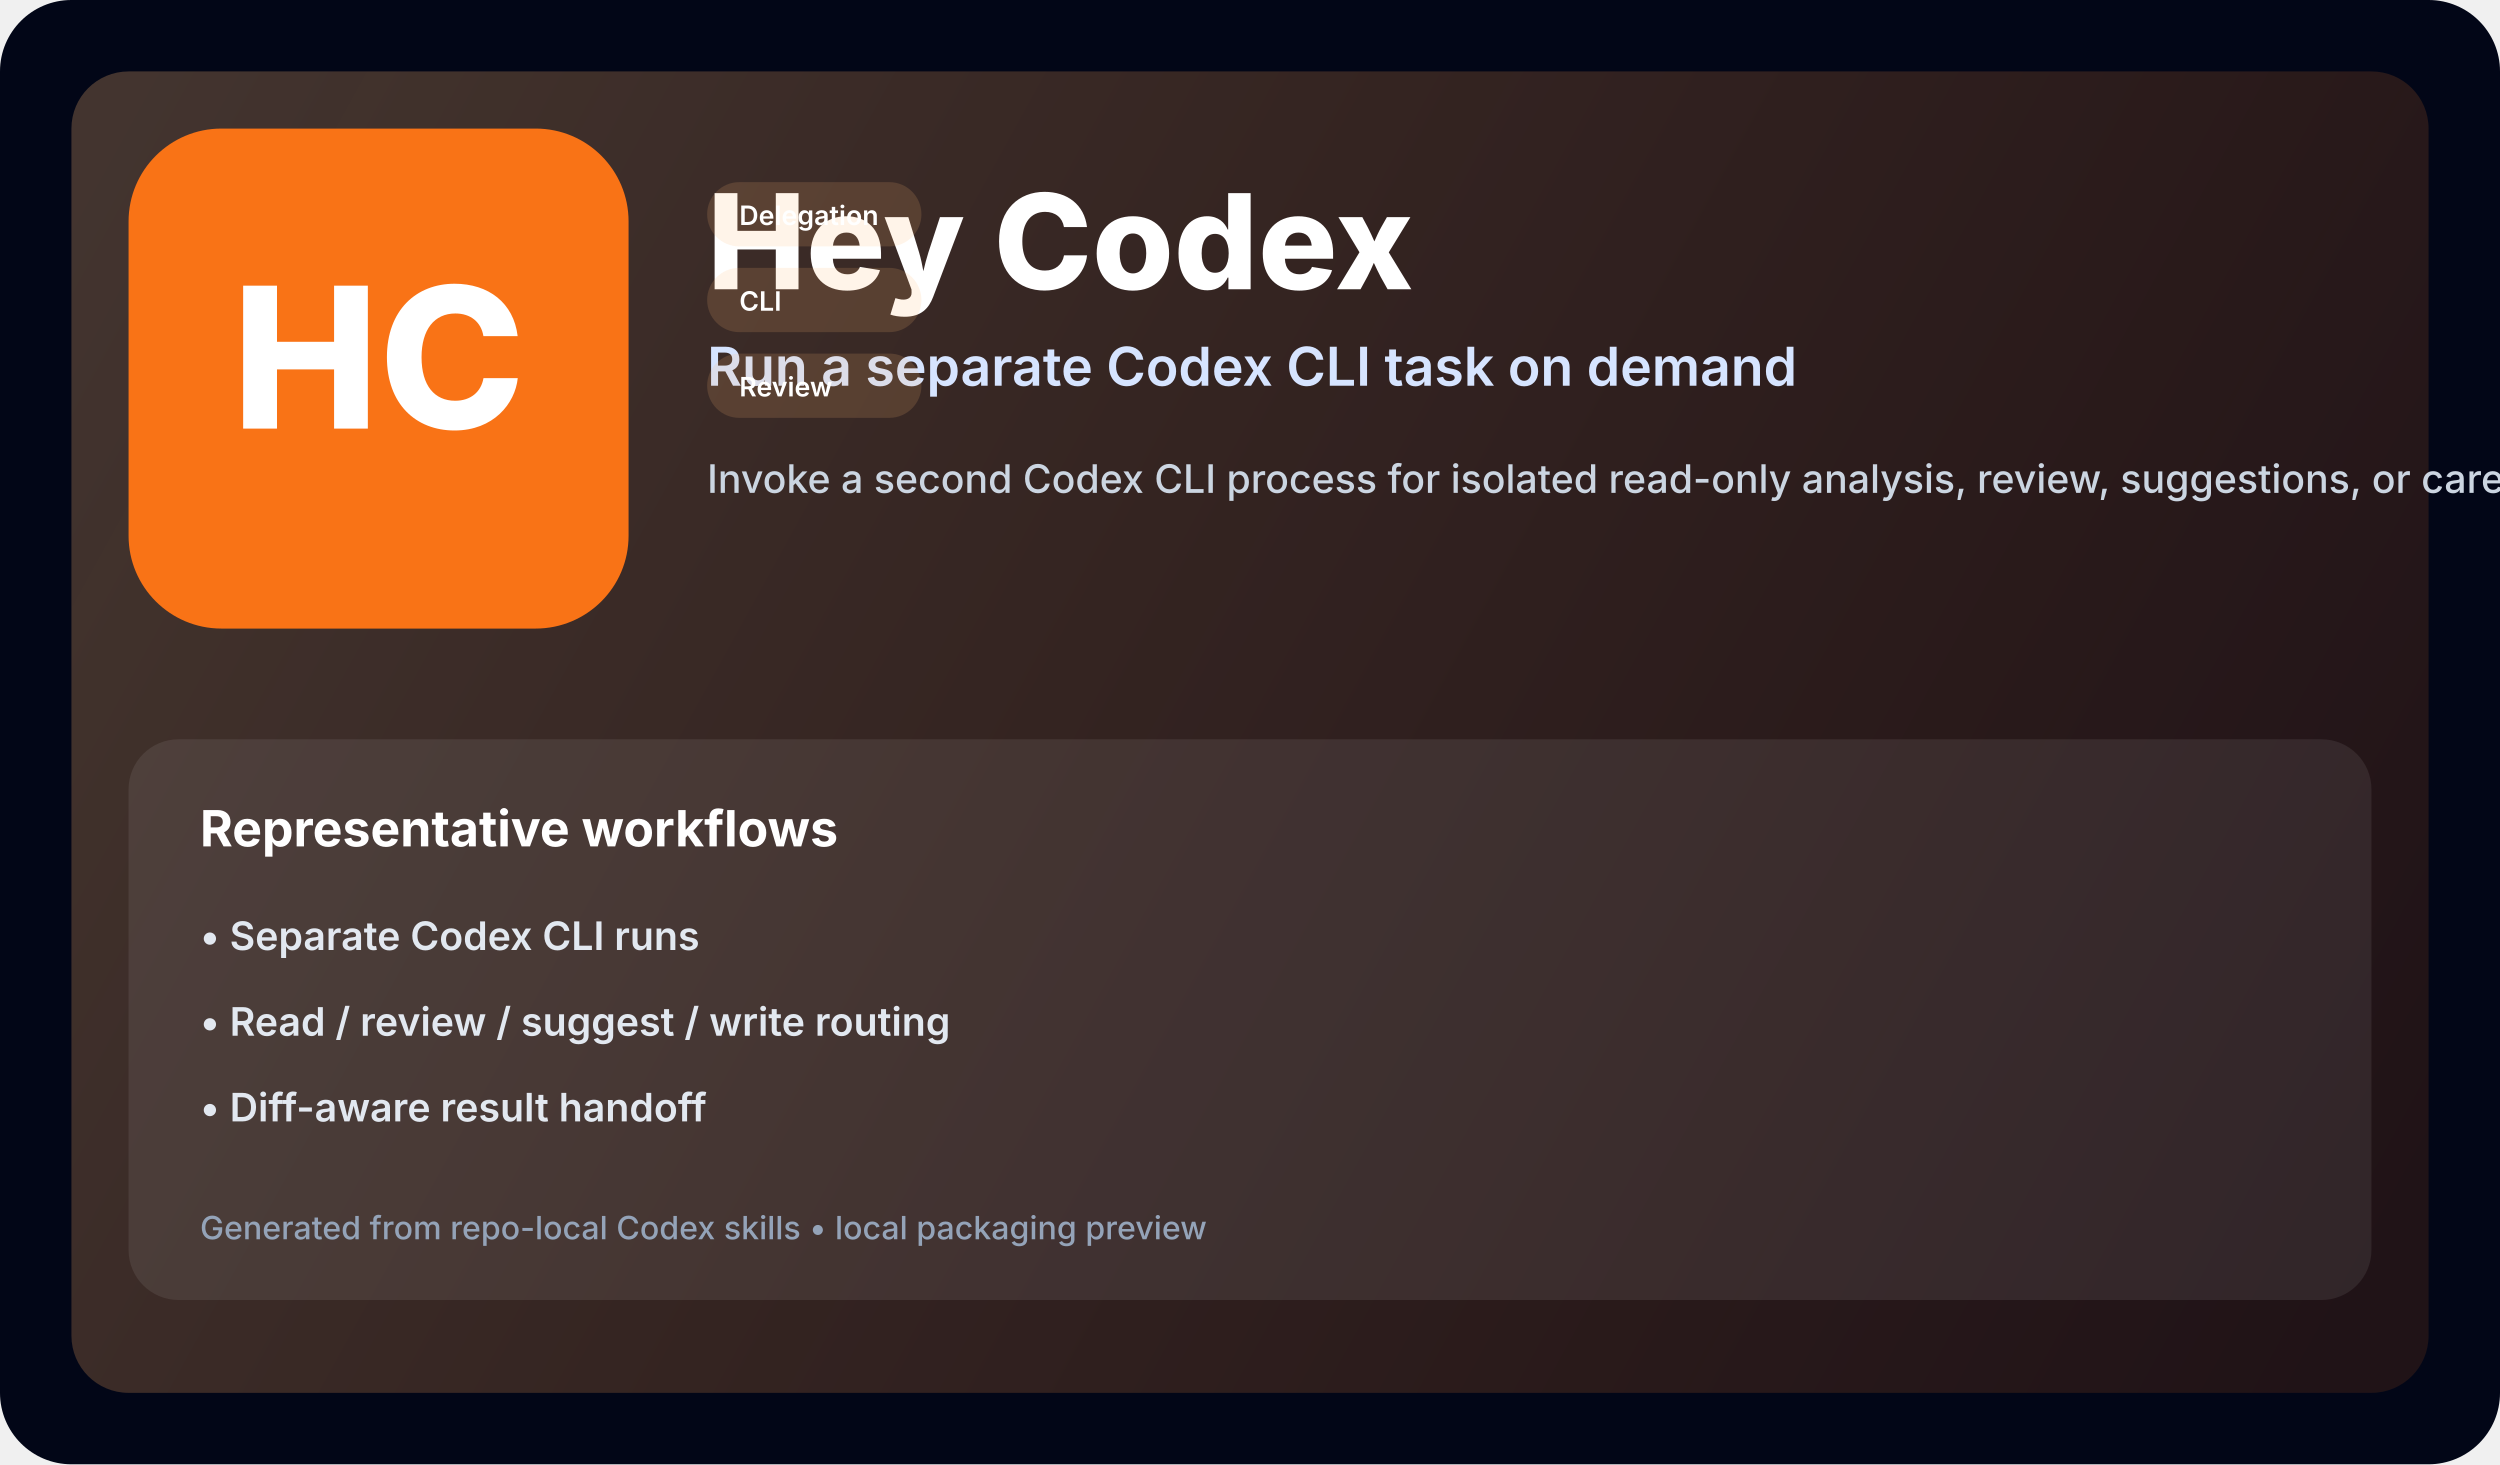
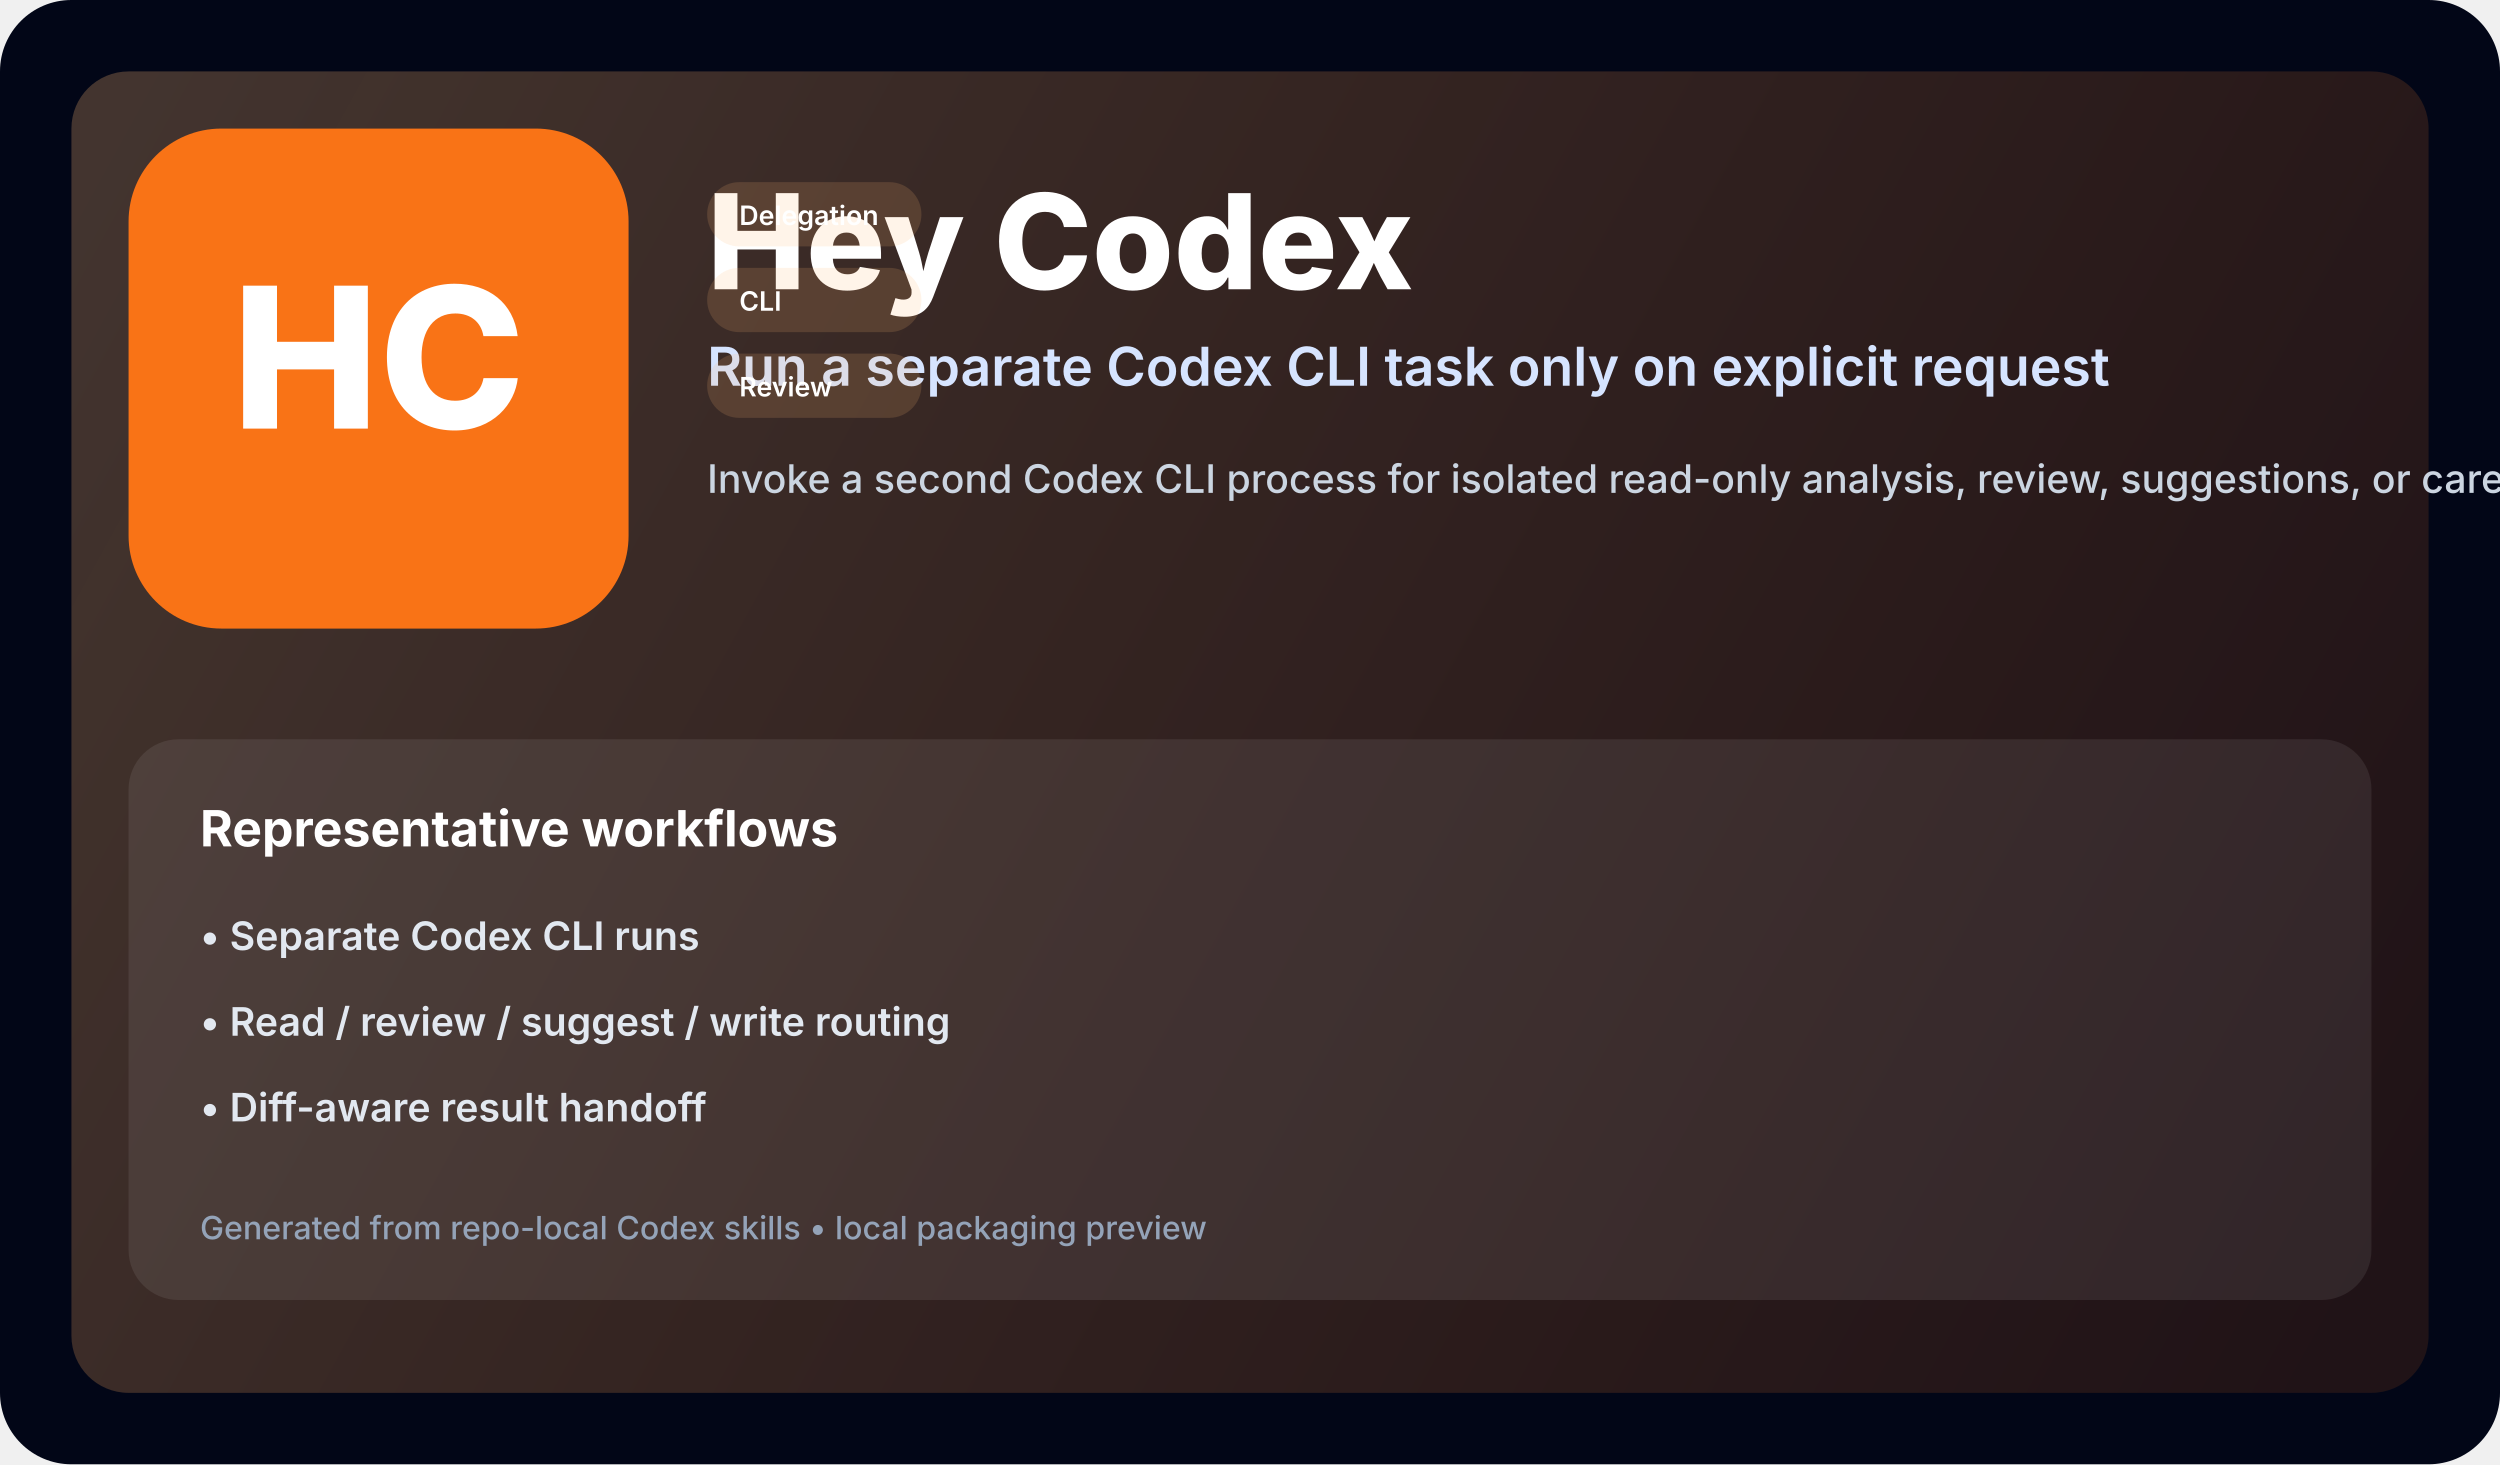
<svg xmlns="http://www.w3.org/2000/svg" width="1400" height="820" viewBox="0 0 1400 820" fill="none">
  <defs>
    <linearGradient id="panel" x1="64" y1="64" x2="1320" y2="756" gradientUnits="userSpaceOnUse">
      <stop stop-color="#FDBA74" stop-opacity="0.26" />
      <stop offset="1" stop-color="#F97316" stop-opacity="0.12" />
    </linearGradient>
  </defs>
  <rect width="1400" height="820" rx="40" fill="#020617" />
  <rect x="40" y="40" width="1320" height="740" rx="32" fill="url(#panel)" />
  <rect x="72" y="72" width="280" height="280" rx="52" fill="#F97316" />
  <text x="212" y="240" text-anchor="middle" font-family="Inter, SF Pro Display, Arial, sans-serif" font-size="110" font-weight="800" fill="white">HC</text>
  <text x="396" y="162" font-family="Inter, SF Pro Display, Arial, sans-serif" font-size="74" font-weight="800" fill="white">Hey Codex</text>
-   <text x="396" y="216" font-family="Inter, SF Pro Display, Arial, sans-serif" font-size="30" font-weight="600" fill="#D6E4FF">Run a separate Codex CLI task on demand</text>
-   <text x="396" y="276" font-family="Inter, SF Pro Display, Arial, sans-serif" font-size="22" font-weight="500" fill="#CBD5E1">Invoke a second Codex CLI process for isolated read-only analysis, review, suggestions, or carefully scoped full-auto runs when the user explicitly asks.</text>
+   <text x="396" y="216" font-family="Inter, SF Pro Display, Arial, sans-serif" font-size="30" font-weight="600" fill="#D6E4FF">Run a separate Codex CLI task only on explicit request</text>
+   <text x="396" y="276" font-family="Inter, SF Pro Display, Arial, sans-serif" font-size="22" font-weight="500" fill="#CBD5E1">Invoke a second Codex CLI process for isolated read-only analysis, review, suggestions, or carefully scoped full-auto runs only when the user explicitly asks.</text>
  <rect x="396" y="102" width="120" height="36" rx="18" fill="#FDBA74" fill-opacity="0.16" />
  <text x="414" y="126" font-family="Inter, SF Pro Display, Arial, sans-serif" font-size="15" font-weight="600" fill="white">Delegation</text>
  <rect x="396" y="150" width="120" height="36" rx="18" fill="#FDBA74" fill-opacity="0.16" />
  <text x="414" y="174" font-family="Inter, SF Pro Display, Arial, sans-serif" font-size="15" font-weight="600" fill="white">CLI</text>
  <rect x="396" y="198" width="120" height="36" rx="18" fill="#FDBA74" fill-opacity="0.16" />
  <text x="414" y="222" font-family="Inter, SF Pro Display, Arial, sans-serif" font-size="15" font-weight="600" fill="white">Review</text>
  <rect x="72" y="414" width="1256" height="314" rx="28" fill="white" fill-opacity="0.08" />
  <text x="112" y="474" font-family="Inter, SF Pro Display, Arial, sans-serif" font-size="28" font-weight="700" fill="white">Representative workflows</text>
  <text x="112" y="532" font-family="Inter, SF Pro Display, Arial, sans-serif" font-size="22" font-weight="600" fill="#E2E8F0">• Separate Codex CLI runs</text>
  <text x="112" y="580" font-family="Inter, SF Pro Display, Arial, sans-serif" font-size="22" font-weight="600" fill="#E2E8F0">• Read / review / suggest / write routing</text>
  <text x="112" y="628" font-family="Inter, SF Pro Display, Arial, sans-serif" font-size="22" font-weight="600" fill="#E2E8F0">• Diff-aware result handoff</text>
  <text x="112" y="694" font-family="Inter, SF Pro Display, Arial, sans-serif" font-size="18" font-weight="500" fill="#94A3B8">Generated from repo-local Codex skills • local packaging preview</text>
</svg>
